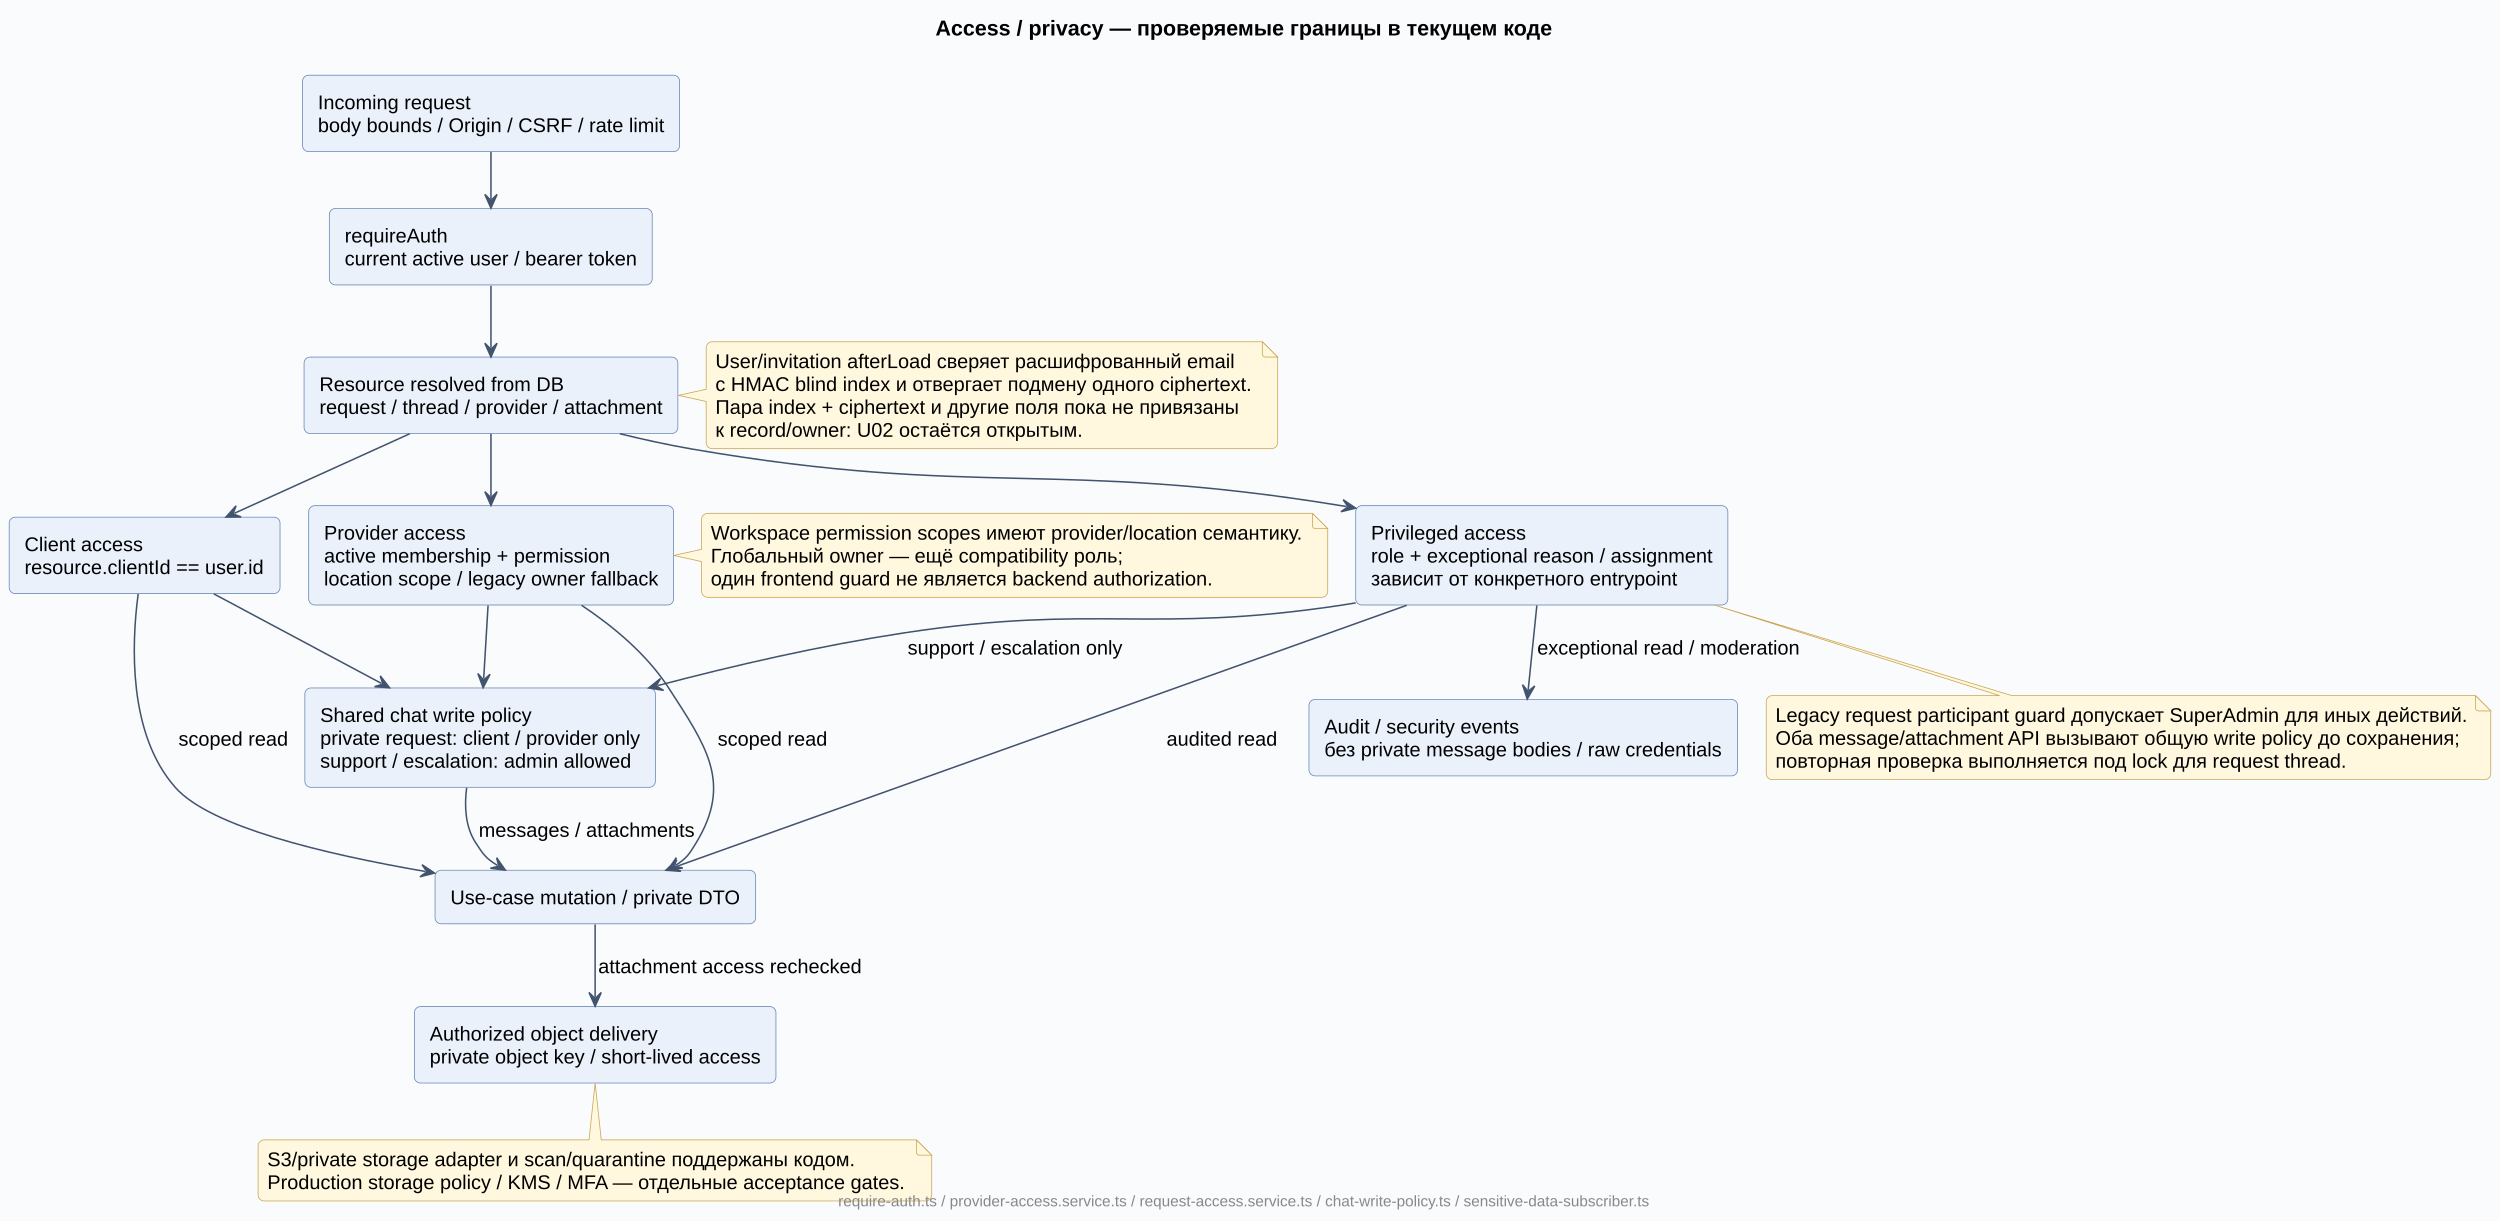
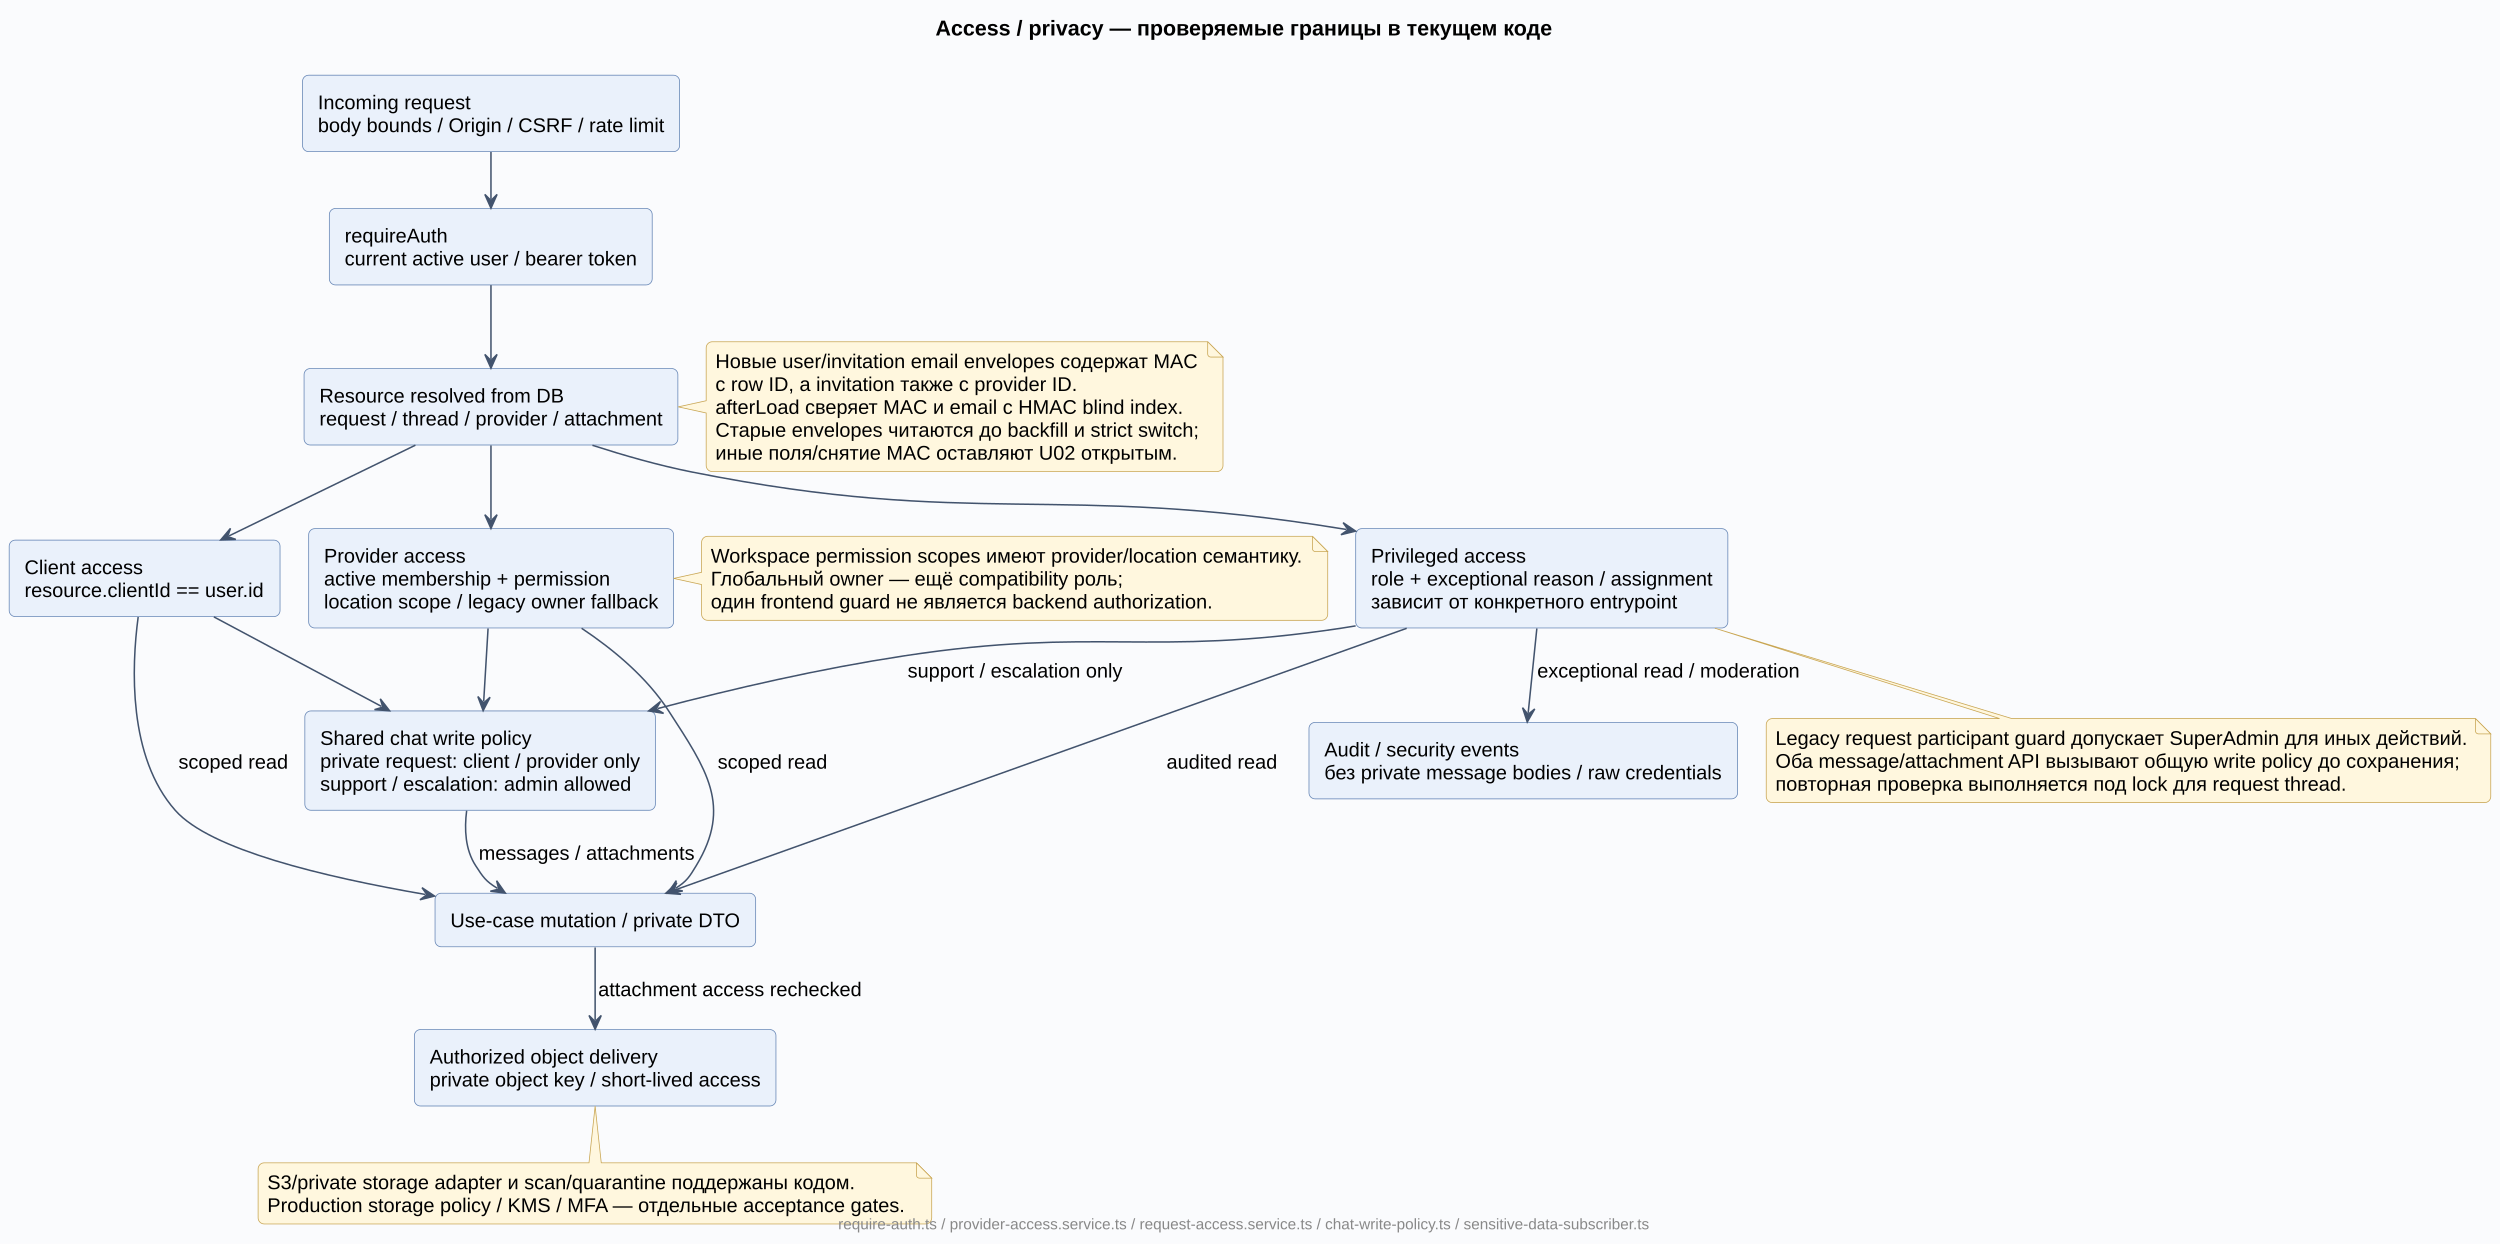
- <svg xmlns="http://www.w3.org/2000/svg" contentStyleType="text/css" data-diagram-type="DESCRIPTION" height="797px" preserveAspectRatio="none" style="width:1632px;height:797px;background:#FAFBFD;" version="1.1" viewBox="0 0 1632 797" width="1632px" zoomAndPan="magnify">
+ <svg xmlns="http://www.w3.org/2000/svg" contentStyleType="text/css" data-diagram-type="DESCRIPTION" height="812px" preserveAspectRatio="none" style="width:1632px;height:812px;background:#FAFBFD;" version="1.1" viewBox="0 0 1632 812" width="1632px" zoomAndPan="magnify">
  <defs />
  <g>
-     <rect fill="#FAFBFD" height="797" style="stroke:none;stroke-width:1;" width="1632" x="0" y="0" />
+     <rect fill="#FAFBFD" height="812" style="stroke:none;stroke-width:1;" width="1632" x="0" y="0" />
    <g class="title" data-source-line="2">
      <text fill="#000000" font-family="Arial" font-size="14" font-weight="bold" lengthAdjust="spacing" textLength="403.662" x="610.669" y="23.132">Access / privacy — проверяемые границы в текущем коде</text>
    </g>
    <g class="entity" data-qualified-name="Input" data-source-line="4" id="ent0002">
      <rect fill="#EAF1FB" height="49.898" rx="4" ry="4" style="stroke:#6585B5;stroke-width:0.5;" width="246.142" x="197.5" y="49.099" />
      <text fill="#000000" font-family="Arial" font-size="13" lengthAdjust="spacing" textLength="99.722" x="207.5" y="71.293">Incoming request</text>
      <text fill="#000000" font-family="Arial" font-size="13" lengthAdjust="spacing" textLength="226.142" x="207.5" y="86.241">body bounds / Origin / CSRF / rate limit</text>
    </g>
    <g class="entity" data-qualified-name="Auth" data-source-line="5" id="ent0003">
      <rect fill="#EAF1FB" height="49.898" rx="4" ry="4" style="stroke:#6585B5;stroke-width:0.5;" width="210.76" x="215" y="136.099" />
      <text fill="#000000" font-family="Arial" font-size="13" lengthAdjust="spacing" textLength="67.209" x="225" y="158.292">requireAuth</text>
      <text fill="#000000" font-family="Arial" font-size="13" lengthAdjust="spacing" textLength="190.76" x="225" y="173.241">current active user / bearer token</text>
    </g>
    <g class="entity" data-qualified-name="Resource" data-source-line="6" id="ent0004">
-       <rect fill="#EAF1FB" height="49.898" rx="4" ry="4" style="stroke:#6585B5;stroke-width:0.5;" width="244.009" x="198.5" y="233.099" />
-       <text fill="#000000" font-family="Arial" font-size="13" lengthAdjust="spacing" textLength="159.669" x="208.5" y="255.292">Resource resolved from DB</text>
-       <text fill="#000000" font-family="Arial" font-size="13" lengthAdjust="spacing" textLength="224.009" x="208.5" y="270.241">request / thread / provider / attachment</text>
+       <rect fill="#EAF1FB" height="49.898" rx="4" ry="4" style="stroke:#6585B5;stroke-width:0.5;" width="244.009" x="198.5" y="240.599" />
+       <text fill="#000000" font-family="Arial" font-size="13" lengthAdjust="spacing" textLength="159.669" x="208.5" y="262.793">Resource resolved from DB</text>
+       <text fill="#000000" font-family="Arial" font-size="13" lengthAdjust="spacing" textLength="224.009" x="208.5" y="277.741">request / thread / provider / attachment</text>
    </g>
    <g class="entity" data-qualified-name="Client" data-source-line="7" id="ent0005">
-       <rect fill="#EAF1FB" height="49.898" rx="4" ry="4" style="stroke:#6585B5;stroke-width:0.5;" width="176.806" x="6" y="337.599" />
-       <text fill="#000000" font-family="Arial" font-size="13" lengthAdjust="spacing" textLength="77.308" x="16" y="359.793">Client access</text>
-       <text fill="#000000" font-family="Arial" font-size="13" lengthAdjust="spacing" textLength="156.806" x="16" y="374.741">resource.clientId == user.id</text>
+       <rect fill="#EAF1FB" height="49.898" rx="4" ry="4" style="stroke:#6585B5;stroke-width:0.5;" width="176.806" x="6" y="352.599" />
+       <text fill="#000000" font-family="Arial" font-size="13" lengthAdjust="spacing" textLength="77.308" x="16" y="374.793">Client access</text>
+       <text fill="#000000" font-family="Arial" font-size="13" lengthAdjust="spacing" textLength="156.806" x="16" y="389.741">resource.clientId == user.id</text>
    </g>
    <g class="entity" data-qualified-name="Provider" data-source-line="8" id="ent0006">
-       <rect fill="#EAF1FB" height="64.846" rx="4" ry="4" style="stroke:#6585B5;stroke-width:0.5;" width="238.232" x="201.5" y="330.099" />
-       <text fill="#000000" font-family="Arial" font-size="13" lengthAdjust="spacing" textLength="92.479" x="211.5" y="352.293">Provider access</text>
-       <text fill="#000000" font-family="Arial" font-size="13" lengthAdjust="spacing" textLength="186.767" x="211.5" y="367.241">active membership + permission</text>
-       <text fill="#000000" font-family="Arial" font-size="13" lengthAdjust="spacing" textLength="218.232" x="211.5" y="382.19">location scope / legacy owner fallback</text>
+       <rect fill="#EAF1FB" height="64.846" rx="4" ry="4" style="stroke:#6585B5;stroke-width:0.5;" width="238.232" x="201.5" y="345.099" />
+       <text fill="#000000" font-family="Arial" font-size="13" lengthAdjust="spacing" textLength="92.479" x="211.5" y="367.293">Provider access</text>
+       <text fill="#000000" font-family="Arial" font-size="13" lengthAdjust="spacing" textLength="186.767" x="211.5" y="382.241">active membership + permission</text>
+       <text fill="#000000" font-family="Arial" font-size="13" lengthAdjust="spacing" textLength="218.232" x="211.5" y="397.19">location scope / legacy owner fallback</text>
    </g>
    <g class="entity" data-qualified-name="Admin" data-source-line="9" id="ent0007">
-       <rect fill="#EAF1FB" height="64.846" rx="4" ry="4" style="stroke:#6585B5;stroke-width:0.5;" width="242.936" x="885" y="330.099" />
-       <text fill="#000000" font-family="Arial" font-size="13" lengthAdjust="spacing" textLength="101.156" x="895" y="352.293">Privileged access</text>
-       <text fill="#000000" font-family="Arial" font-size="13" lengthAdjust="spacing" textLength="222.936" x="895" y="367.241">role + exceptional reason / assignment</text>
-       <text fill="#000000" font-family="Arial" font-size="13" lengthAdjust="spacing" textLength="200.764" x="895" y="382.19">зависит от конкретного entrypoint</text>
+       <rect fill="#EAF1FB" height="64.846" rx="4" ry="4" style="stroke:#6585B5;stroke-width:0.5;" width="242.936" x="885" y="345.099" />
+       <text fill="#000000" font-family="Arial" font-size="13" lengthAdjust="spacing" textLength="101.156" x="895" y="367.293">Privileged access</text>
+       <text fill="#000000" font-family="Arial" font-size="13" lengthAdjust="spacing" textLength="222.936" x="895" y="382.241">role + exceptional reason / assignment</text>
+       <text fill="#000000" font-family="Arial" font-size="13" lengthAdjust="spacing" textLength="200.764" x="895" y="397.19">зависит от конкретного entrypoint</text>
    </g>
    <g class="entity" data-qualified-name="ChatWrite" data-source-line="10" id="ent0008">
-       <rect fill="#EAF1FB" height="64.846" rx="4" ry="4" style="stroke:#6585B5;stroke-width:0.5;" width="228.825" x="199" y="449.099" />
-       <text fill="#000000" font-family="Arial" font-size="13" lengthAdjust="spacing" textLength="138.011" x="209" y="471.293">Shared chat write policy</text>
-       <text fill="#000000" font-family="Arial" font-size="13" lengthAdjust="spacing" textLength="208.825" x="209" y="486.241">private request: client / provider only</text>
-       <text fill="#000000" font-family="Arial" font-size="13" lengthAdjust="spacing" textLength="203.061" x="209" y="501.19">support / escalation: admin allowed</text>
+       <rect fill="#EAF1FB" height="64.846" rx="4" ry="4" style="stroke:#6585B5;stroke-width:0.5;" width="228.825" x="199" y="464.099" />
+       <text fill="#000000" font-family="Arial" font-size="13" lengthAdjust="spacing" textLength="138.011" x="209" y="486.293">Shared chat write policy</text>
+       <text fill="#000000" font-family="Arial" font-size="13" lengthAdjust="spacing" textLength="208.825" x="209" y="501.241">private request: client / provider only</text>
+       <text fill="#000000" font-family="Arial" font-size="13" lengthAdjust="spacing" textLength="203.061" x="209" y="516.19">support / escalation: admin allowed</text>
    </g>
    <g class="entity" data-qualified-name="Result" data-source-line="11" id="ent0009">
-       <rect fill="#EAF1FB" height="34.949" rx="4" ry="4" style="stroke:#6585B5;stroke-width:0.5;" width="209.287" x="284" y="568.099" />
-       <text fill="#000000" font-family="Arial" font-size="13" lengthAdjust="spacing" textLength="189.287" x="294" y="590.293">Use-case mutation / private DTO</text>
+       <rect fill="#EAF1FB" height="34.949" rx="4" ry="4" style="stroke:#6585B5;stroke-width:0.5;" width="209.287" x="284" y="583.099" />
+       <text fill="#000000" font-family="Arial" font-size="13" lengthAdjust="spacing" textLength="189.287" x="294" y="605.293">Use-case mutation / private DTO</text>
    </g>
    <g class="entity" data-qualified-name="Object" data-source-line="12" id="ent0010">
-       <rect fill="#EAF1FB" height="49.898" rx="4" ry="4" style="stroke:#6585B5;stroke-width:0.5;" width="236.036" x="270.5" y="657.099" />
-       <text fill="#000000" font-family="Arial" font-size="13" lengthAdjust="spacing" textLength="148.859" x="280.5" y="679.293">Authorized object delivery</text>
-       <text fill="#000000" font-family="Arial" font-size="13" lengthAdjust="spacing" textLength="216.036" x="280.5" y="694.241">private object key / short-lived access</text>
+       <rect fill="#EAF1FB" height="49.898" rx="4" ry="4" style="stroke:#6585B5;stroke-width:0.5;" width="236.036" x="270.5" y="672.099" />
+       <text fill="#000000" font-family="Arial" font-size="13" lengthAdjust="spacing" textLength="148.859" x="280.5" y="694.293">Authorized object delivery</text>
+       <text fill="#000000" font-family="Arial" font-size="13" lengthAdjust="spacing" textLength="216.036" x="280.5" y="709.241">private object key / short-lived access</text>
    </g>
    <g class="entity" data-qualified-name="Audit" data-source-line="13" id="ent0011">
-       <rect fill="#EAF1FB" height="49.898" rx="4" ry="4" style="stroke:#6585B5;stroke-width:0.5;" width="279.81" x="854.5" y="456.599" />
-       <text fill="#000000" font-family="Arial" font-size="13" lengthAdjust="spacing" textLength="127.169" x="864.5" y="478.793">Audit / security events</text>
-       <text fill="#000000" font-family="Arial" font-size="13" lengthAdjust="spacing" textLength="259.81" x="864.5" y="493.741">без private message bodies / raw credentials</text>
+       <rect fill="#EAF1FB" height="49.898" rx="4" ry="4" style="stroke:#6585B5;stroke-width:0.5;" width="279.81" x="854.5" y="471.599" />
+       <text fill="#000000" font-family="Arial" font-size="13" lengthAdjust="spacing" textLength="127.169" x="864.5" y="493.793">Audit / security events</text>
+       <text fill="#000000" font-family="Arial" font-size="13" lengthAdjust="spacing" textLength="259.81" x="864.5" y="508.741">без private message bodies / raw credentials</text>
    </g>
    <g class="entity" data-qualified-name="GMN26" data-source-line="29" id="ent0027">
-       <path d="M458,339.099 L458,358.599 L439.732,362.599 L458,366.599 L458,385.945 A4,4 0 0 0 462,389.945 L862.734,389.945 A4,4 0 0 0 866.734,385.945 L866.734,345.099 L856.734,335.099 L462,335.099 A4,4 0 0 0 458,339.099" fill="#FFF7DE" style="stroke:#C8A552;stroke-width:0.5;" />
-       <path d="M856.734,335.099 L856.734,343.099 A2,2 0 0 0 858.734,345.099 L866.734,345.099 L856.734,335.099" fill="#FFF7DE" style="stroke:#C8A552;stroke-width:0.5;" />
-       <text fill="#000000" font-family="Arial" font-size="13" lengthAdjust="spacing" textLength="387.734" x="464" y="352.293">Workspace permission scopes имеют provider/location семантику.</text>
-       <text fill="#000000" font-family="Arial" font-size="13" lengthAdjust="spacing" textLength="270.252" x="464" y="367.241">Глобальный owner — ещё compatibility роль;</text>
-       <text fill="#000000" font-family="Arial" font-size="13" lengthAdjust="spacing" textLength="328.783" x="464" y="382.19">один frontend guard не является backend authorization.</text>
+       <path d="M458,354.099 L458,373.599 L439.732,377.599 L458,381.599 L458,400.945 A4,4 0 0 0 462,404.945 L862.734,404.945 A4,4 0 0 0 866.734,400.945 L866.734,360.099 L856.734,350.099 L462,350.099 A4,4 0 0 0 458,354.099" fill="#FFF7DE" style="stroke:#C8A552;stroke-width:0.5;" />
+       <path d="M856.734,350.099 L856.734,358.099 A2,2 0 0 0 858.734,360.099 L866.734,360.099 L856.734,350.099" fill="#FFF7DE" style="stroke:#C8A552;stroke-width:0.5;" />
+       <text fill="#000000" font-family="Arial" font-size="13" lengthAdjust="spacing" textLength="387.734" x="464" y="367.293">Workspace permission scopes имеют provider/location семантику.</text>
+       <text fill="#000000" font-family="Arial" font-size="13" lengthAdjust="spacing" textLength="270.252" x="464" y="382.241">Глобальный owner — ещё compatibility роль;</text>
+       <text fill="#000000" font-family="Arial" font-size="13" lengthAdjust="spacing" textLength="328.783" x="464" y="397.19">один frontend guard не является backend authorization.</text>
    </g>
    <g class="entity" data-qualified-name="GMN29" data-source-line="34" id="ent0030">
-       <path d="M461,227.099 L461,254.099 L442.806,258.099 L461,262.099 L461,288.894 A4,4 0 0 0 465,292.894 L830.054,292.894 A4,4 0 0 0 834.054,288.894 L834.054,233.099 L824.054,223.099 L465,223.099 A4,4 0 0 0 461,227.099" fill="#FFF7DE" style="stroke:#C8A552;stroke-width:0.5;" />
-       <path d="M824.054,223.099 L824.054,231.099 A2,2 0 0 0 826.054,233.099 L834.054,233.099 L824.054,223.099" fill="#FFF7DE" style="stroke:#C8A552;stroke-width:0.5;" />
-       <text fill="#000000" font-family="Arial" font-size="13" lengthAdjust="spacing" textLength="339.809" x="467" y="240.292">User/invitation afterLoad сверяет расшифрованный email</text>
-       <text fill="#000000" font-family="Arial" font-size="13" lengthAdjust="spacing" textLength="352.054" x="467" y="255.241">с HMAC blind index и отвергает подмену одного ciphertext.</text>
-       <text fill="#000000" font-family="Arial" font-size="13" lengthAdjust="spacing" textLength="342.062" x="467" y="270.19">Пара index + ciphertext и другие поля пока не привязаны</text>
-       <text fill="#000000" font-family="Arial" font-size="13" lengthAdjust="spacing" textLength="240.392" x="467" y="285.139">к record/owner: U02 остаётся открытым.</text>
+       <path d="M461,227.099 L461,261.599 L442.712,265.599 L461,269.599 L461,303.842 A4,4 0 0 0 465,307.842 L794.374,307.842 A4,4 0 0 0 798.374,303.842 L798.374,233.099 L788.374,223.099 L465,223.099 A4,4 0 0 0 461,227.099" fill="#FFF7DE" style="stroke:#C8A552;stroke-width:0.5;" />
+       <path d="M788.374,223.099 L788.374,231.099 A2,2 0 0 0 790.374,233.099 L798.374,233.099 L788.374,223.099" fill="#FFF7DE" style="stroke:#C8A552;stroke-width:0.5;" />
+       <text fill="#000000" font-family="Arial" font-size="13" lengthAdjust="spacing" textLength="315.244" x="467" y="240.292">Новые user/invitation email envelopes содержат MAC</text>
+       <text fill="#000000" font-family="Arial" font-size="13" lengthAdjust="spacing" textLength="236.368" x="467" y="255.241">с row ID, а invitation также с provider ID.</text>
+       <text fill="#000000" font-family="Arial" font-size="13" lengthAdjust="spacing" textLength="306.065" x="467" y="270.19">afterLoad сверяет MAC и email с HMAC blind index.</text>
+       <text fill="#000000" font-family="Arial" font-size="13" lengthAdjust="spacing" textLength="316.373" x="467" y="285.139">Старые envelopes читаются до backfill и strict switch;</text>
+       <text fill="#000000" font-family="Arial" font-size="13" lengthAdjust="spacing" textLength="302.923" x="467" y="300.087">иные поля/снятие MAC оставляют U02 открытым.</text>
    </g>
-     <g class="entity" data-qualified-name="GMN32" data-source-line="40" id="ent0033">
-       <path d="M1153,458.099 L1153,504.945 A4,4 0 0 0 1157,508.945 L1621.966,508.945 A4,4 0 0 0 1625.966,504.945 L1625.966,464.099 L1615.966,454.099 L1313.318,454.099 L1119.457,395.107 L1305.318,454.099 L1157,454.099 A4,4 0 0 0 1153,458.099" fill="#FFF7DE" style="stroke:#C8A552;stroke-width:0.5;" />
-       <path d="M1615.966,454.099 L1615.966,462.099 A2,2 0 0 0 1617.966,464.099 L1625.966,464.099 L1615.966,454.099" fill="#FFF7DE" style="stroke:#C8A552;stroke-width:0.5;" />
-       <text fill="#000000" font-family="Arial" font-size="13" lengthAdjust="spacing" textLength="451.966" x="1159" y="471.293">Legacy request participant guard допускает SuperAdmin для иных действий.</text>
-       <text fill="#000000" font-family="Arial" font-size="13" lengthAdjust="spacing" textLength="448.018" x="1159" y="486.241">Оба message/attachment API вызывают общую write policy до сохранения;</text>
-       <text fill="#000000" font-family="Arial" font-size="13" lengthAdjust="spacing" textLength="374.169" x="1159" y="501.19">повторная проверка выполняется под lock для request thread.</text>
+     <g class="entity" data-qualified-name="GMN32" data-source-line="41" id="ent0033">
+       <path d="M1153,473.099 L1153,519.945 A4,4 0 0 0 1157,523.945 L1621.966,523.945 A4,4 0 0 0 1625.966,519.945 L1625.966,479.099 L1615.966,469.099 L1313.318,469.099 L1119.457,410.107 L1305.318,469.099 L1157,469.099 A4,4 0 0 0 1153,473.099" fill="#FFF7DE" style="stroke:#C8A552;stroke-width:0.5;" />
+       <path d="M1615.966,469.099 L1615.966,477.099 A2,2 0 0 0 1617.966,479.099 L1625.966,479.099 L1615.966,469.099" fill="#FFF7DE" style="stroke:#C8A552;stroke-width:0.5;" />
+       <text fill="#000000" font-family="Arial" font-size="13" lengthAdjust="spacing" textLength="451.966" x="1159" y="486.293">Legacy request participant guard допускает SuperAdmin для иных действий.</text>
+       <text fill="#000000" font-family="Arial" font-size="13" lengthAdjust="spacing" textLength="448.018" x="1159" y="501.241">Оба message/attachment API вызывают общую write policy до сохранения;</text>
+       <text fill="#000000" font-family="Arial" font-size="13" lengthAdjust="spacing" textLength="374.169" x="1159" y="516.19">повторная проверка выполняется под lock для request thread.</text>
    </g>
-     <g class="entity" data-qualified-name="GMN35" data-source-line="45" id="ent0036">
-       <path d="M168.5,748.099 L168.5,779.996 A4,4 0 0 0 172.5,783.996 L604.217,783.996 A4,4 0 0 0 608.217,779.996 L608.217,754.099 L598.217,744.099 L392.5,744.099 L388.5,707.101 L384.5,744.099 L172.5,744.099 A4,4 0 0 0 168.5,748.099" fill="#FFF7DE" style="stroke:#C8A552;stroke-width:0.5;" />
-       <path d="M598.217,744.099 L598.217,752.099 A2,2 0 0 0 600.217,754.099 L608.217,754.099 L598.217,744.099" fill="#FFF7DE" style="stroke:#C8A552;stroke-width:0.5;" />
-       <text fill="#000000" font-family="Arial" font-size="13" lengthAdjust="spacing" textLength="384.059" x="174.5" y="761.293">S3/private storage adapter и scan/quarantine поддержаны кодом.</text>
-       <text fill="#000000" font-family="Arial" font-size="13" lengthAdjust="spacing" textLength="418.717" x="174.5" y="776.241">Production storage policy / KMS / MFA — отдельные acceptance gates.</text>
+     <g class="entity" data-qualified-name="GMN35" data-source-line="46" id="ent0036">
+       <path d="M168.5,763.099 L168.5,794.996 A4,4 0 0 0 172.5,798.996 L604.217,798.996 A4,4 0 0 0 608.217,794.996 L608.217,769.099 L598.217,759.099 L392.5,759.099 L388.5,722.101 L384.5,759.099 L172.5,759.099 A4,4 0 0 0 168.5,763.099" fill="#FFF7DE" style="stroke:#C8A552;stroke-width:0.5;" />
+       <path d="M598.217,759.099 L598.217,767.099 A2,2 0 0 0 600.217,769.099 L608.217,769.099 L598.217,759.099" fill="#FFF7DE" style="stroke:#C8A552;stroke-width:0.5;" />
+       <text fill="#000000" font-family="Arial" font-size="13" lengthAdjust="spacing" textLength="384.059" x="174.5" y="776.293">S3/private storage adapter и scan/quarantine поддержаны кодом.</text>
+       <text fill="#000000" font-family="Arial" font-size="13" lengthAdjust="spacing" textLength="418.717" x="174.5" y="791.241">Production storage policy / KMS / MFA — отдельные acceptance gates.</text>
    </g>
    <g class="link" data-entity-1="ent0002" data-entity-2="ent0003" data-link-type="dependency" id="lnk12">
      <polygon fill="#42536D" points="320.5,135.908,324.5,126.908,320.5,130.908,316.5,126.908,320.5,135.908" style="stroke:#42536D;stroke-width:1;" />
      <path d="M320.5,99.229 C320.5,110.714 320.5,118.415 320.5,129.908" fill="none" style="stroke:#42536D;stroke-width:1;" />
    </g>
    <g class="link" data-entity-1="ent0003" data-entity-2="ent0004" data-link-type="dependency" id="lnk13">
-       <polygon fill="#42536D" points="320.5,233.046,324.5,224.046,320.5,228.046,316.5,224.046,320.5,233.046" style="stroke:#42536D;stroke-width:1;" />
-       <path d="M320.5,186.564 C320.5,200.857 320.5,212.823 320.5,227.046" fill="none" style="stroke:#42536D;stroke-width:1;" />
+       <polygon fill="#42536D" points="320.5,240.362,324.5,231.362,320.5,235.362,316.5,231.362,320.5,240.362" style="stroke:#42536D;stroke-width:1;" />
+       <path d="M320.5,186.13 C320.5,202.462 320.5,217.988 320.5,234.362" fill="none" style="stroke:#42536D;stroke-width:1;" />
    </g>
    <g class="link" data-entity-1="ent0004" data-entity-2="ent0005" data-link-type="dependency" id="lnk14">
-       <polygon fill="#42536D" points="147.546,337.54,157.395,337.466,152.1,335.475,154.09,330.18,147.546,337.54" style="stroke:#42536D;stroke-width:1;" />
-       <path d="M267.513,283.13 C231.374,299.521 189.162,318.666 153.01,335.062" fill="none" style="stroke:#42536D;stroke-width:1;" />
+       <polygon fill="#42536D" points="144.102,352.456,153.945,352.114,148.598,350.268,150.444,344.921,144.102,352.456" style="stroke:#42536D;stroke-width:1;" />
+       <path d="M271.183,290.603 C233.518,308.935 187.232,331.463 149.497,349.83" fill="none" style="stroke:#42536D;stroke-width:1;" />
    </g>
    <g class="link" data-entity-1="ent0004" data-entity-2="ent0006" data-link-type="dependency" id="lnk15">
-       <polygon fill="#42536D" points="320.5,329.95,324.5,320.95,320.5,324.95,316.5,320.95,320.5,329.95" style="stroke:#42536D;stroke-width:1;" />
-       <path d="M320.5,283.13 C320.5,297.095 320.5,308.858 320.5,323.95" fill="none" style="stroke:#42536D;stroke-width:1;" />
+       <polygon fill="#42536D" points="320.5,344.992,324.5,335.992,320.5,339.992,316.5,335.992,320.5,344.992" style="stroke:#42536D;stroke-width:1;" />
+       <path d="M320.5,290.739 C320.5,306.676 320.5,321.724 320.5,338.992" fill="none" style="stroke:#42536D;stroke-width:1;" />
    </g>
    <g class="link" data-entity-1="ent0004" data-entity-2="ent0007" data-link-type="dependency" id="lnk16">
-       <polygon fill="#42536D" points="884.944,331.719,876.794,326.19,880.023,330.834,875.379,334.064,884.944,331.719" style="stroke:#42536D;stroke-width:1;" />
-       <path d="M404.613,283.136 C420.107,286.933 436.217,290.467 451.5,293.099 C637.918,325.193 688.801,299.68 875.5,330.099 C878.617,330.606 875.864,330.087 879.039,330.658" fill="none" style="stroke:#42536D;stroke-width:1;" />
+       <polygon fill="#42536D" points="884.944,346.719,876.794,341.19,880.023,345.834,875.379,349.064,884.944,346.719" style="stroke:#42536D;stroke-width:1;" />
+       <path d="M386.74,290.693 C407.253,297.308 430.093,303.828 451.5,308.099 C637.005,345.108 688.801,314.68 875.5,345.099 C878.617,345.606 875.864,345.087 879.039,345.658" fill="none" style="stroke:#42536D;stroke-width:1;" />
    </g>
    <g class="link" data-entity-1="ent0005" data-entity-2="ent0009" data-link-type="dependency" id="lnk17">
-       <polygon fill="#42536D" points="283.674,569.948,275.487,564.473,278.747,569.096,274.124,572.357,283.674,569.948" style="stroke:#42536D;stroke-width:1;" />
-       <path d="M90.194,387.778 C85.833,420.611 83.543,479.195 114.5,514.099 C137.192,539.684 210.356,557.273 277.762,568.926" fill="none" style="stroke:#42536D;stroke-width:1;" />
-       <text fill="#000000" font-family="Arial" font-size="13" lengthAdjust="spacing" textLength="71.551" x="116.5" y="486.793">scoped read</text>
+       <polygon fill="#42536D" points="283.674,584.948,275.487,579.473,278.747,584.096,274.124,587.357,283.674,584.948" style="stroke:#42536D;stroke-width:1;" />
+       <path d="M90.194,402.778 C85.833,435.611 83.543,494.195 114.5,529.099 C137.192,554.684 210.356,572.273 277.762,583.926" fill="none" style="stroke:#42536D;stroke-width:1;" />
+       <text fill="#000000" font-family="Arial" font-size="13" lengthAdjust="spacing" textLength="71.551" x="116.5" y="501.793">scoped read</text>
    </g>
    <g class="link" data-entity-1="ent0006" data-entity-2="ent0009" data-link-type="dependency" id="lnk18">
-       <polygon fill="#42536D" points="435.966,568.067,445.711,566.644,440.193,565.398,441.44,559.88,435.966,568.067" style="stroke:#42536D;stroke-width:1;" />
-       <path d="M379.666,395.132 C400.563,409.052 422.359,427.258 436.5,449.099 C461.281,487.373 478.121,511.098 454.5,550.099 C450.012,557.508 448.426,560.199 441.039,564.864" fill="none" style="stroke:#42536D;stroke-width:1;" />
-       <text fill="#000000" font-family="Arial" font-size="13" lengthAdjust="spacing" textLength="71.551" x="468.5" y="486.793">scoped read</text>
+       <polygon fill="#42536D" points="435.966,583.067,445.711,581.644,440.193,580.398,441.44,574.88,435.966,583.067" style="stroke:#42536D;stroke-width:1;" />
+       <path d="M379.666,410.132 C400.563,424.052 422.359,442.258 436.5,464.099 C461.281,502.373 478.121,526.098 454.5,565.099 C450.012,572.508 448.426,575.199 441.039,579.864" fill="none" style="stroke:#42536D;stroke-width:1;" />
+       <text fill="#000000" font-family="Arial" font-size="13" lengthAdjust="spacing" textLength="71.551" x="468.5" y="501.793">scoped read</text>
    </g>
    <g class="link" data-entity-1="ent0007" data-entity-2="ent0009" data-link-type="dependency" id="lnk19">
-       <polygon fill="#42536D" points="434.696,568.079,444.517,568.815,439.404,566.395,441.824,561.282,434.696,568.079" style="stroke:#42536D;stroke-width:1;" />
-       <path d="M918.284,395.145 C785.052,442.79 542.838,529.407 440.346,566.058" fill="none" style="stroke:#42536D;stroke-width:1;" />
-       <text fill="#000000" font-family="Arial" font-size="13" lengthAdjust="spacing" textLength="72.281" x="761.5" y="486.793">audited read</text>
+       <polygon fill="#42536D" points="434.696,583.079,444.517,583.815,439.404,581.395,441.824,576.282,434.696,583.079" style="stroke:#42536D;stroke-width:1;" />
+       <path d="M918.284,410.145 C785.052,457.79 542.838,544.407 440.346,581.058" fill="none" style="stroke:#42536D;stroke-width:1;" />
+       <text fill="#000000" font-family="Arial" font-size="13" lengthAdjust="spacing" textLength="72.281" x="761.5" y="501.793">audited read</text>
    </g>
    <g class="link" data-entity-1="ent0005" data-entity-2="ent0008" data-link-type="dependency" id="lnk20">
-       <polygon fill="#42536D" points="254.306,448.974,248.253,441.205,249.896,446.618,244.483,448.262,254.306,448.974" style="stroke:#42536D;stroke-width:1;" />
-       <path d="M139.611,387.699 C172.793,405.426 212.917,426.862 249.014,446.147" fill="none" style="stroke:#42536D;stroke-width:1;" />
+       <polygon fill="#42536D" points="254.306,463.974,248.253,456.205,249.896,461.618,244.483,463.262,254.306,463.974" style="stroke:#42536D;stroke-width:1;" />
+       <path d="M139.611,402.699 C172.793,420.426 212.917,441.862 249.014,461.147" fill="none" style="stroke:#42536D;stroke-width:1;" />
    </g>
    <g class="link" data-entity-1="ent0006" data-entity-2="ent0008" data-link-type="dependency" id="lnk21">
-       <polygon fill="#42536D" points="315.396,448.911,319.926,440.166,315.694,443.92,311.94,439.689,315.396,448.911" style="stroke:#42536D;stroke-width:1;" />
-       <path d="M318.606,395.26 C317.61,411.909 316.75,426.27 315.754,442.922" fill="none" style="stroke:#42536D;stroke-width:1;" />
+       <polygon fill="#42536D" points="315.396,463.911,319.926,455.166,315.694,458.92,311.94,454.689,315.396,463.911" style="stroke:#42536D;stroke-width:1;" />
+       <path d="M318.606,410.26 C317.61,426.909 316.75,441.27 315.754,457.922" fill="none" style="stroke:#42536D;stroke-width:1;" />
    </g>
    <g class="link" data-entity-1="ent0007" data-entity-2="ent0008" data-link-type="dependency" id="lnk22">
-       <polygon fill="#42536D" points="423.474,449.084,433.194,450.669,428.31,447.815,431.164,442.931,423.474,449.084" style="stroke:#42536D;stroke-width:1;" />
-       <path d="M884.96,393.579 C881.78,394.12 878.623,394.628 875.5,395.099 C749.997,414.006 715.974,394 590.5,413.099 C534.838,421.571 479.755,434.318 429.277,447.561" fill="none" style="stroke:#42536D;stroke-width:1;" />
-       <text fill="#000000" font-family="Arial" font-size="13" lengthAdjust="spacing" textLength="140.194" x="592.5" y="427.293">support / escalation only</text>
+       <polygon fill="#42536D" points="423.474,464.084,433.194,465.669,428.31,462.815,431.164,457.931,423.474,464.084" style="stroke:#42536D;stroke-width:1;" />
+       <path d="M884.96,408.579 C881.78,409.12 878.623,409.628 875.5,410.099 C749.997,429.006 715.974,409 590.5,428.099 C534.838,436.571 479.755,449.318 429.277,462.561" fill="none" style="stroke:#42536D;stroke-width:1;" />
+       <text fill="#000000" font-family="Arial" font-size="13" lengthAdjust="spacing" textLength="140.194" x="592.5" y="442.293">support / escalation only</text>
    </g>
    <g class="link" data-entity-1="ent0008" data-entity-2="ent0009" data-link-type="dependency" id="lnk23">
-       <polygon fill="#42536D" points="329.871,567.988,324.209,559.93,325.582,565.417,320.095,566.791,329.871,567.988" style="stroke:#42536D;stroke-width:1;" />
-       <path d="M304.629,514.232 C303.063,526.315 303.715,539.679 310.5,550.099 C315.348,557.544 317.062,560.309 324.725,564.903" fill="none" style="stroke:#42536D;stroke-width:1;" />
-       <text fill="#000000" font-family="Arial" font-size="13" lengthAdjust="spacing" textLength="140.899" x="312.5" y="546.293">messages / attachments</text>
+       <polygon fill="#42536D" points="329.871,582.988,324.209,574.93,325.582,580.417,320.095,581.791,329.871,582.988" style="stroke:#42536D;stroke-width:1;" />
+       <path d="M304.629,529.232 C303.063,541.315 303.715,554.679 310.5,565.099 C315.348,572.544 317.062,575.309 324.725,579.903" fill="none" style="stroke:#42536D;stroke-width:1;" />
+       <text fill="#000000" font-family="Arial" font-size="13" lengthAdjust="spacing" textLength="140.899" x="312.5" y="561.293">messages / attachments</text>
    </g>
    <g class="link" data-entity-1="ent0009" data-entity-2="ent0010" data-link-type="dependency" id="lnk24">
-       <polygon fill="#42536D" points="388.5,656.893,392.5,647.893,388.5,651.893,384.5,647.893,388.5,656.893" style="stroke:#42536D;stroke-width:1;" />
-       <path d="M388.5,603.493 C388.5,618.358 388.5,634.174 388.5,650.893" fill="none" style="stroke:#42536D;stroke-width:1;" />
-       <text fill="#000000" font-family="Arial" font-size="13" lengthAdjust="spacing" textLength="171.977" x="390.5" y="635.293">attachment access rechecked</text>
+       <polygon fill="#42536D" points="388.5,671.893,392.5,662.893,388.5,666.893,384.5,662.893,388.5,671.893" style="stroke:#42536D;stroke-width:1;" />
+       <path d="M388.5,618.493 C388.5,633.358 388.5,649.174 388.5,665.893" fill="none" style="stroke:#42536D;stroke-width:1;" />
+       <text fill="#000000" font-family="Arial" font-size="13" lengthAdjust="spacing" textLength="171.977" x="390.5" y="650.293">attachment access rechecked</text>
    </g>
    <g class="link" data-entity-1="ent0007" data-entity-2="ent0011" data-link-type="dependency" id="lnk25">
-       <polygon fill="#42536D" points="996.989,456.336,1001.886,447.791,997.499,451.362,993.928,446.975,996.989,456.336" style="stroke:#42536D;stroke-width:1;" />
-       <path d="M1003.253,395.26 C1001.281,414.481 999.416,432.666 997.601,450.368" fill="none" style="stroke:#42536D;stroke-width:1;" />
-       <text fill="#000000" font-family="Arial" font-size="13" lengthAdjust="spacing" textLength="171.273" x="1003.5" y="427.293">exceptional read / moderation</text>
+       <polygon fill="#42536D" points="996.989,471.336,1001.886,462.791,997.499,466.362,993.928,461.975,996.989,471.336" style="stroke:#42536D;stroke-width:1;" />
+       <path d="M1003.253,410.26 C1001.281,429.481 999.416,447.666 997.601,465.368" fill="none" style="stroke:#42536D;stroke-width:1;" />
+       <text fill="#000000" font-family="Arial" font-size="13" lengthAdjust="spacing" textLength="171.273" x="1003.5" y="442.293">exceptional read / moderation</text>
    </g>
-     <g class="footer" data-source-line="48">
-       <text fill="#888888" font-family="Arial" font-size="10" lengthAdjust="spacing" textLength="530.737" x="547.131" y="787.479">require-auth.ts / provider-access.service.ts / request-access.service.ts / chat-write-policy.ts / sensitive-data-subscriber.ts</text>
+     <g class="footer" data-source-line="49">
+       <text fill="#888888" font-family="Arial" font-size="10" lengthAdjust="spacing" textLength="530.737" x="547.131" y="802.479">require-auth.ts / provider-access.service.ts / request-access.service.ts / chat-write-policy.ts / sensitive-data-subscriber.ts</text>
    </g>
  </g>
</svg>
